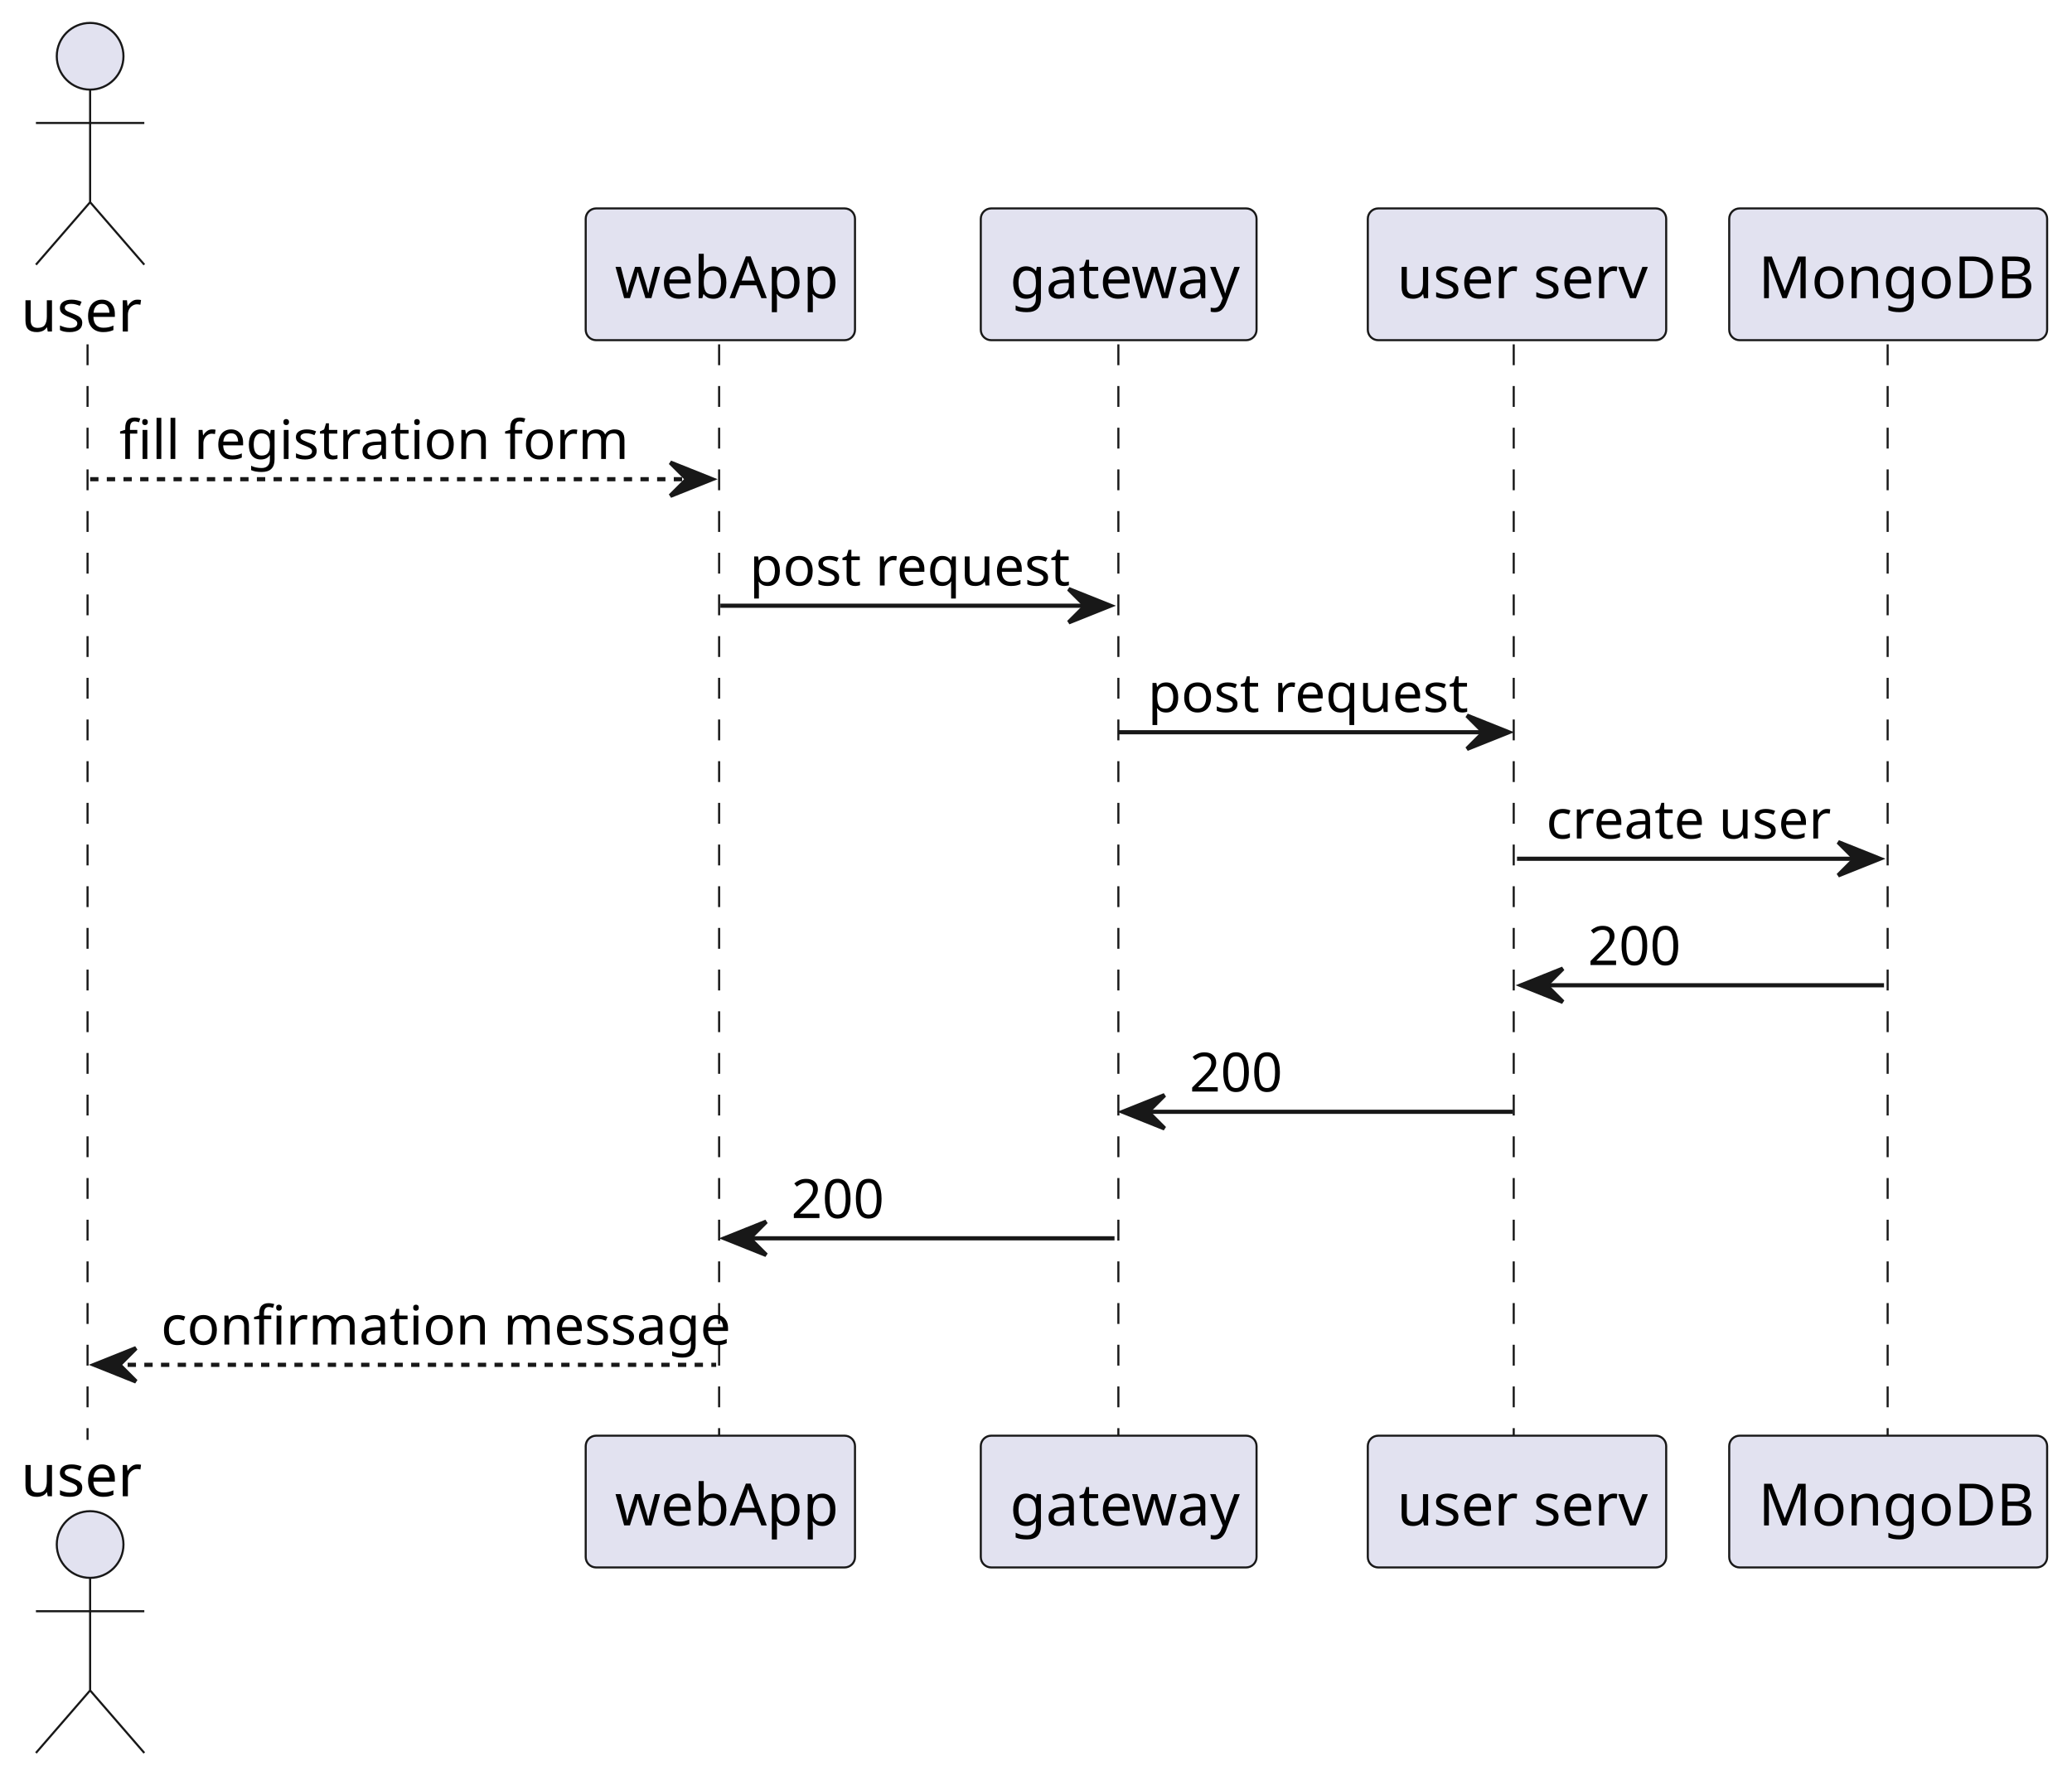
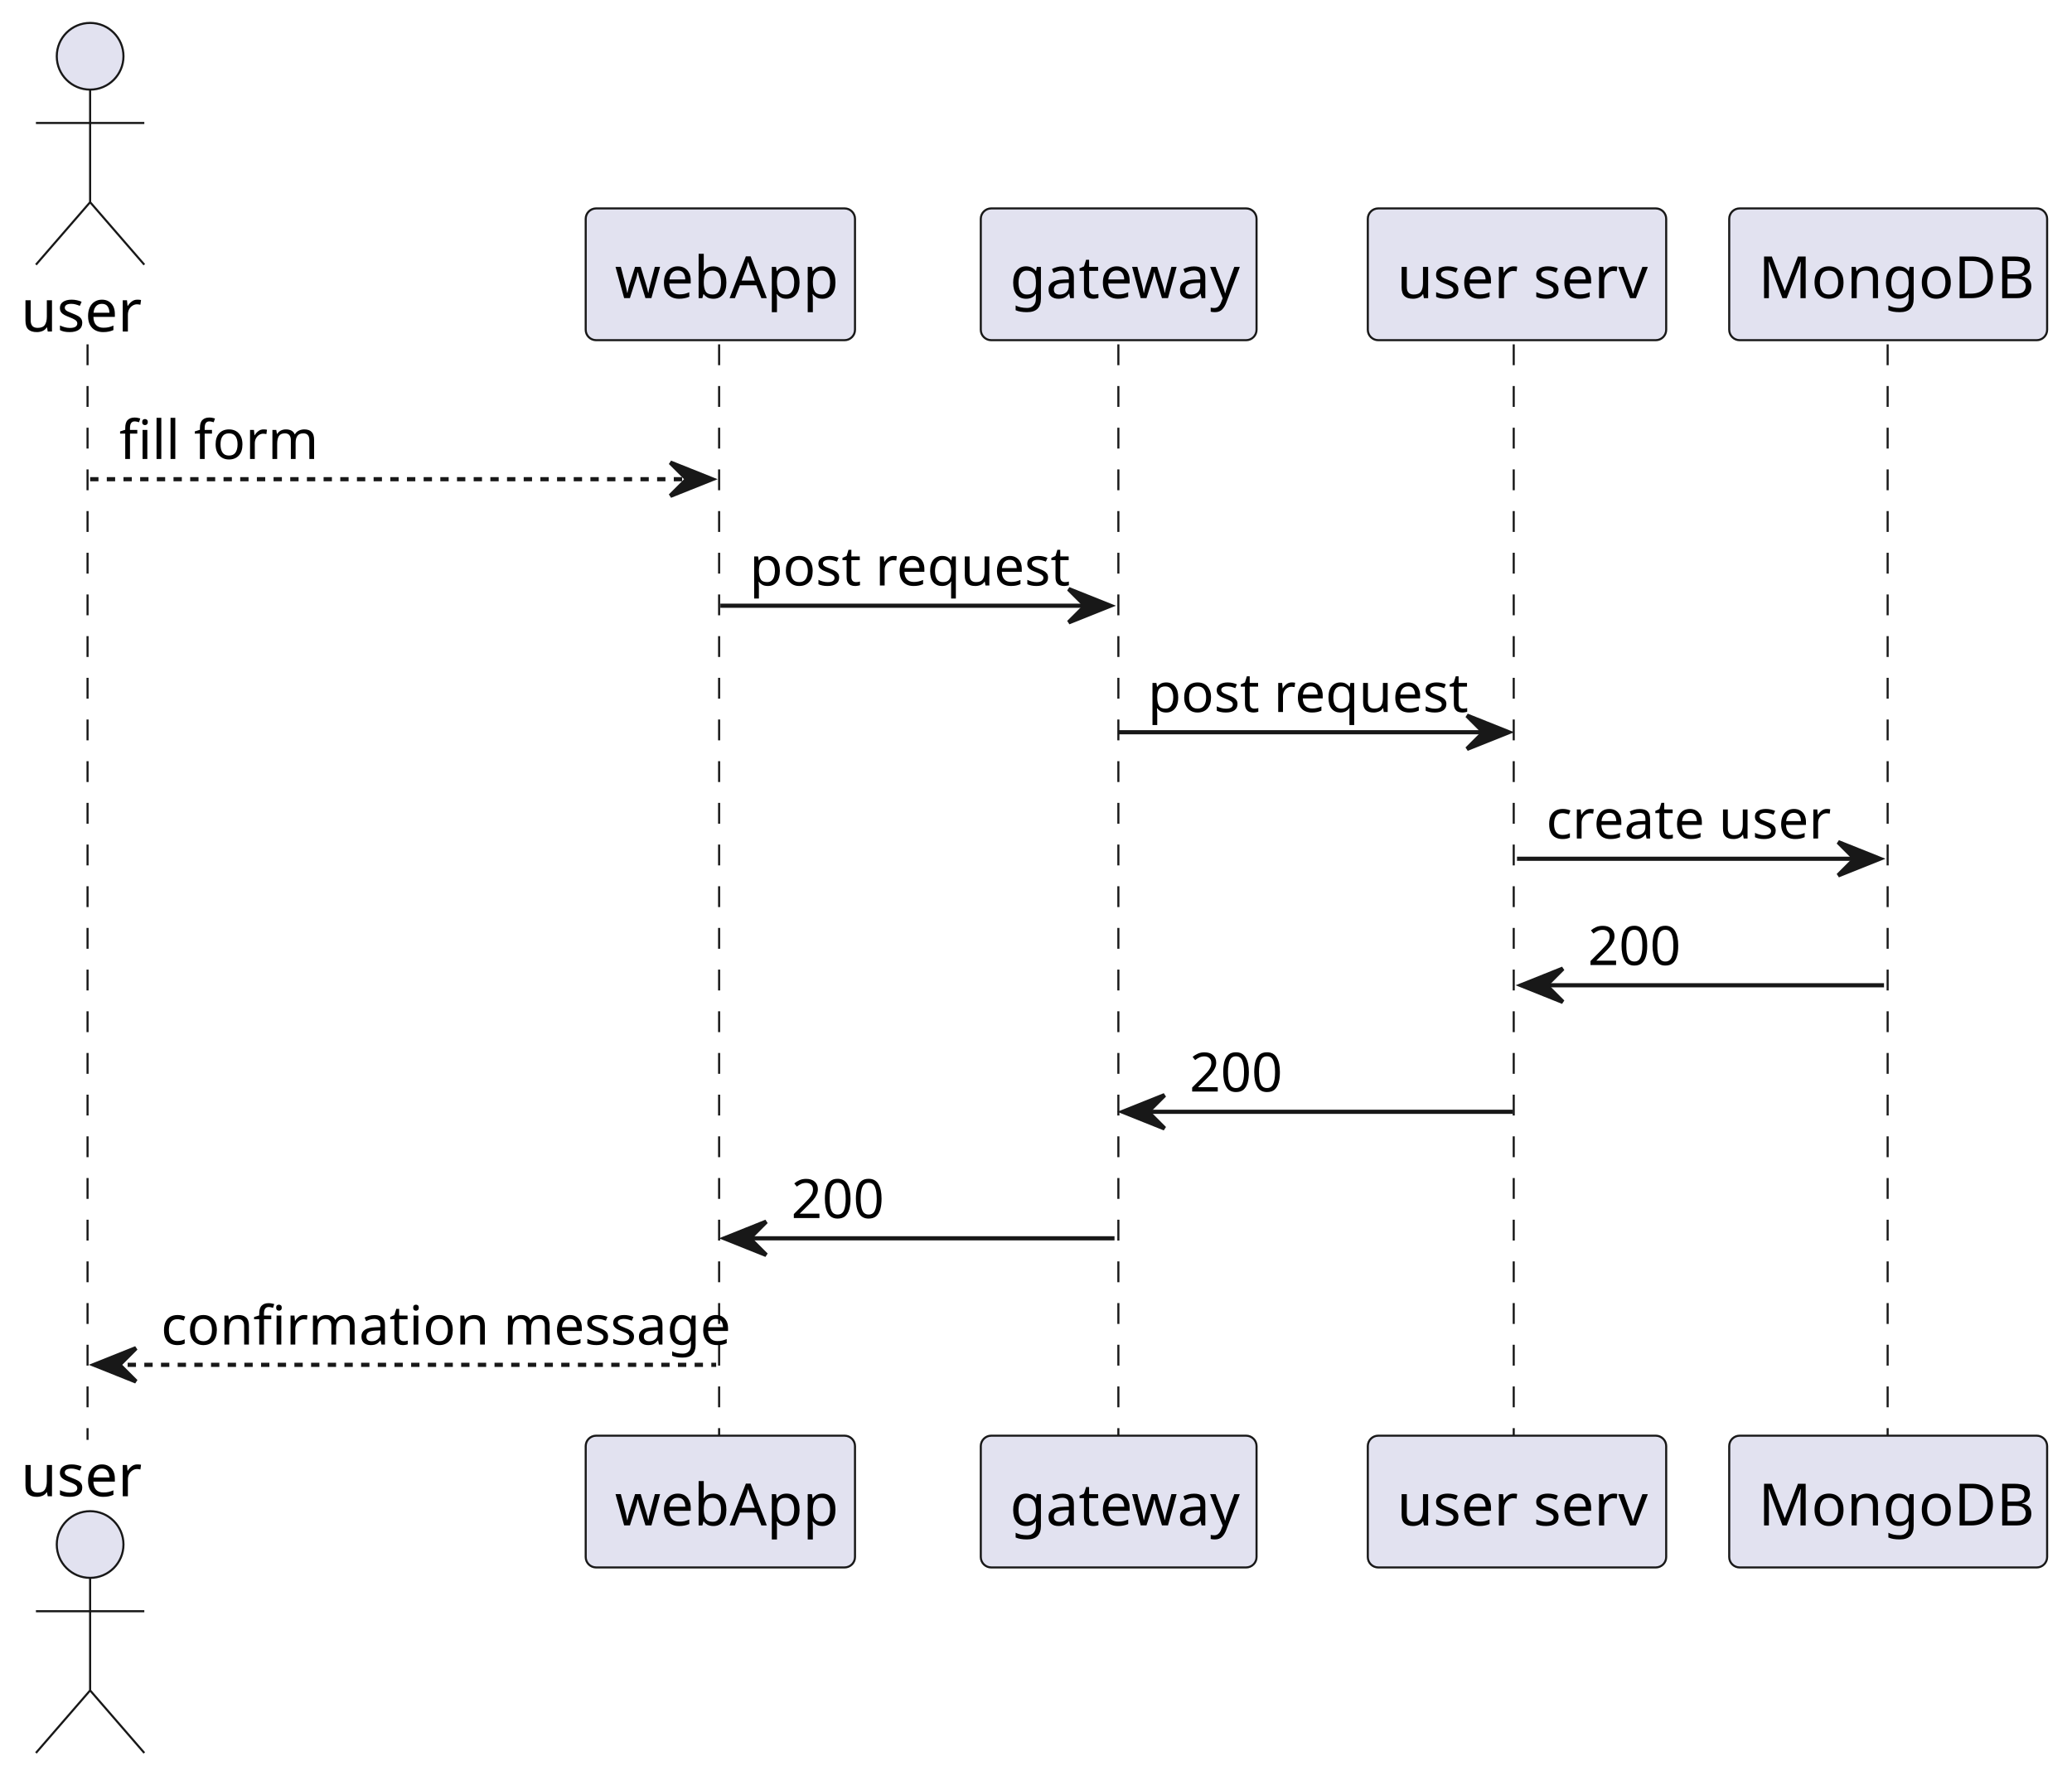
<svg xmlns="http://www.w3.org/2000/svg" contentStyleType="text/css" height="427px" preserveAspectRatio="none" style="width:497px;height:427px;background:#FFFFFF;" version="1.1" viewBox="0 0 497 427" width="497px" zoomAndPan="magnify">
  <defs />
  <g>
    <line style="stroke:#181818;stroke-width:0.5;stroke-dasharray:5.0,5.0;" x1="21" x2="21" y1="82.609" y2="345.422" />
    <line style="stroke:#181818;stroke-width:0.5;stroke-dasharray:5.0,5.0;" x1="172.49" x2="172.49" y1="82.609" y2="345.422" />
    <line style="stroke:#181818;stroke-width:0.5;stroke-dasharray:5.0,5.0;" x1="268.258" x2="268.258" y1="82.609" y2="345.422" />
    <line style="stroke:#181818;stroke-width:0.5;stroke-dasharray:5.0,5.0;" x1="363.089" x2="363.089" y1="82.609" y2="345.422" />
    <line style="stroke:#181818;stroke-width:0.5;stroke-dasharray:5.0,5.0;" x1="452.779" x2="452.779" y1="82.609" y2="345.422" />
    <text fill="#000000" font-family="sans-serif" font-size="14" lengthAdjust="spacing" textLength="27.234" x="5" y="79.533">user</text>
    <ellipse cx="21.617" cy="13.5" fill="#E2E2F0" rx="8" ry="8" style="stroke:#181818;stroke-width:0.5;" />
    <path d="M21.617,21.5 L21.617,48.5 M8.617,29.5 L34.617,29.5 M21.617,48.5 L8.617,63.5 M21.617,48.5 L34.617,63.5 " fill="none" style="stroke:#181818;stroke-width:0.5;" />
    <text fill="#000000" font-family="sans-serif" font-size="14" lengthAdjust="spacing" textLength="27.234" x="5" y="358.955">user</text>
    <ellipse cx="21.617" cy="370.531" fill="#E2E2F0" rx="8" ry="8" style="stroke:#181818;stroke-width:0.5;" />
    <path d="M21.617,378.531 L21.617,405.531 M8.617,386.531 L34.617,386.531 M21.617,405.531 L8.617,420.531 M21.617,405.531 L34.617,420.531 " fill="none" style="stroke:#181818;stroke-width:0.5;" />
    <rect fill="#E2E2F0" height="31.609" rx="2.5" ry="2.5" style="stroke:#181818;stroke-width:0.5;" width="64.593" x="140.49" y="50" />
    <text fill="#000000" font-family="sans-serif" font-size="14" lengthAdjust="spacing" textLength="50.593" x="147.49" y="71.533">webApp</text>
    <rect fill="#E2E2F0" height="31.609" rx="2.5" ry="2.5" style="stroke:#181818;stroke-width:0.5;" width="64.593" x="140.49" y="344.422" />
    <text fill="#000000" font-family="sans-serif" font-size="14" lengthAdjust="spacing" textLength="50.593" x="147.49" y="365.955">webApp</text>
    <rect fill="#E2E2F0" height="31.609" rx="2.5" ry="2.5" style="stroke:#181818;stroke-width:0.5;" width="66.144" x="235.258" y="50" />
    <text fill="#000000" font-family="sans-serif" font-size="14" lengthAdjust="spacing" textLength="52.145" x="242.258" y="71.533">gateway</text>
    <rect fill="#E2E2F0" height="31.609" rx="2.5" ry="2.5" style="stroke:#181818;stroke-width:0.5;" width="66.144" x="235.258" y="344.422" />
    <text fill="#000000" font-family="sans-serif" font-size="14" lengthAdjust="spacing" textLength="52.145" x="242.258" y="365.955">gateway</text>
    <rect fill="#E2E2F0" height="31.609" rx="2.5" ry="2.5" style="stroke:#181818;stroke-width:0.5;" width="71.572" x="328.089" y="50" />
    <text fill="#000000" font-family="sans-serif" font-size="14" lengthAdjust="spacing" textLength="57.572" x="335.089" y="71.533">user serv</text>
    <rect fill="#E2E2F0" height="31.609" rx="2.5" ry="2.5" style="stroke:#181818;stroke-width:0.5;" width="71.572" x="328.089" y="344.422" />
    <text fill="#000000" font-family="sans-serif" font-size="14" lengthAdjust="spacing" textLength="57.572" x="335.089" y="365.955">user serv</text>
    <rect fill="#E2E2F0" height="31.609" rx="2.5" ry="2.5" style="stroke:#181818;stroke-width:0.5;" width="76.255" x="414.779" y="50" />
    <text fill="#000000" font-family="sans-serif" font-size="14" lengthAdjust="spacing" textLength="62.255" x="421.779" y="71.533">MongoDB</text>
    <rect fill="#E2E2F0" height="31.609" rx="2.5" ry="2.5" style="stroke:#181818;stroke-width:0.5;" width="76.255" x="414.779" y="344.422" />
    <text fill="#000000" font-family="sans-serif" font-size="14" lengthAdjust="spacing" textLength="62.255" x="421.779" y="365.955">MongoDB</text>
    <polygon fill="#181818" points="160.786,110.961,170.786,114.961,160.786,118.961,164.786,114.961" style="stroke:#181818;stroke-width:1.0;" />
    <line style="stroke:#181818;stroke-width:1.0;stroke-dasharray:2.0,2.0;" x1="21.617" x2="166.786" y1="114.961" y2="114.961" />
-     <text fill="#000000" font-family="sans-serif" font-size="13" lengthAdjust="spacing" textLength="109.808" x="28.617" y="110.105">fill registration form</text>
+     <text fill="#000000" font-family="sans-serif" font-size="13" lengthAdjust="spacing" textLength="41.888" x="28.617" y="110.105">fill form</text>
    <polygon fill="#181818" points="256.331,141.312,266.331,145.312,256.331,149.312,260.331,145.312" style="stroke:#181818;stroke-width:1.0;" />
    <line style="stroke:#181818;stroke-width:1.0;" x1="172.786" x2="262.331" y1="145.312" y2="145.312" />
    <text fill="#000000" font-family="sans-serif" font-size="13" lengthAdjust="spacing" textLength="71.544" x="179.786" y="140.456">post request</text>
    <polygon fill="#181818" points="351.875,171.664,361.875,175.664,351.875,179.664,355.875,175.664" style="stroke:#181818;stroke-width:1.0;" />
    <line style="stroke:#181818;stroke-width:1.0;" x1="268.331" x2="357.875" y1="175.664" y2="175.664" />
    <text fill="#000000" font-family="sans-serif" font-size="13" lengthAdjust="spacing" textLength="71.544" x="275.331" y="170.808">post request</text>
    <polygon fill="#181818" points="440.907,202.016,450.907,206.016,440.907,210.016,444.907,206.016" style="stroke:#181818;stroke-width:1.0;" />
    <line style="stroke:#181818;stroke-width:1.0;" x1="363.875" x2="446.907" y1="206.016" y2="206.016" />
    <text fill="#000000" font-family="sans-serif" font-size="13" lengthAdjust="spacing" textLength="65.032" x="370.875" y="201.159">create user</text>
    <polygon fill="#181818" points="374.875,232.367,364.875,236.367,374.875,240.367,370.875,236.367" style="stroke:#181818;stroke-width:1.0;" />
    <line style="stroke:#181818;stroke-width:1.0;" x1="368.875" x2="451.907" y1="236.367" y2="236.367" />
    <text fill="#000000" font-family="sans-serif" font-size="13" lengthAdjust="spacing" textLength="21.69" x="380.875" y="231.511">200</text>
    <polygon fill="#181818" points="279.331,262.719,269.331,266.719,279.331,270.719,275.331,266.719" style="stroke:#181818;stroke-width:1.0;" />
    <line style="stroke:#181818;stroke-width:1.0;" x1="273.331" x2="362.875" y1="266.719" y2="266.719" />
    <text fill="#000000" font-family="sans-serif" font-size="13" lengthAdjust="spacing" textLength="21.69" x="285.331" y="261.862">200</text>
    <polygon fill="#181818" points="183.786,293.07,173.786,297.07,183.786,301.07,179.786,297.07" style="stroke:#181818;stroke-width:1.0;" />
    <line style="stroke:#181818;stroke-width:1.0;" x1="177.786" x2="267.331" y1="297.07" y2="297.07" />
    <text fill="#000000" font-family="sans-serif" font-size="13" lengthAdjust="spacing" textLength="21.69" x="189.786" y="292.214">200</text>
    <polygon fill="#181818" points="32.617,323.422,22.617,327.422,32.617,331.422,28.617,327.422" style="stroke:#181818;stroke-width:1.0;" />
    <line style="stroke:#181818;stroke-width:1.0;stroke-dasharray:2.0,2.0;" x1="26.617" x2="171.786" y1="327.422" y2="327.422" />
    <text fill="#000000" font-family="sans-serif" font-size="13" lengthAdjust="spacing" textLength="127.169" x="38.617" y="322.565">confirmation message</text>
  </g>
</svg>
